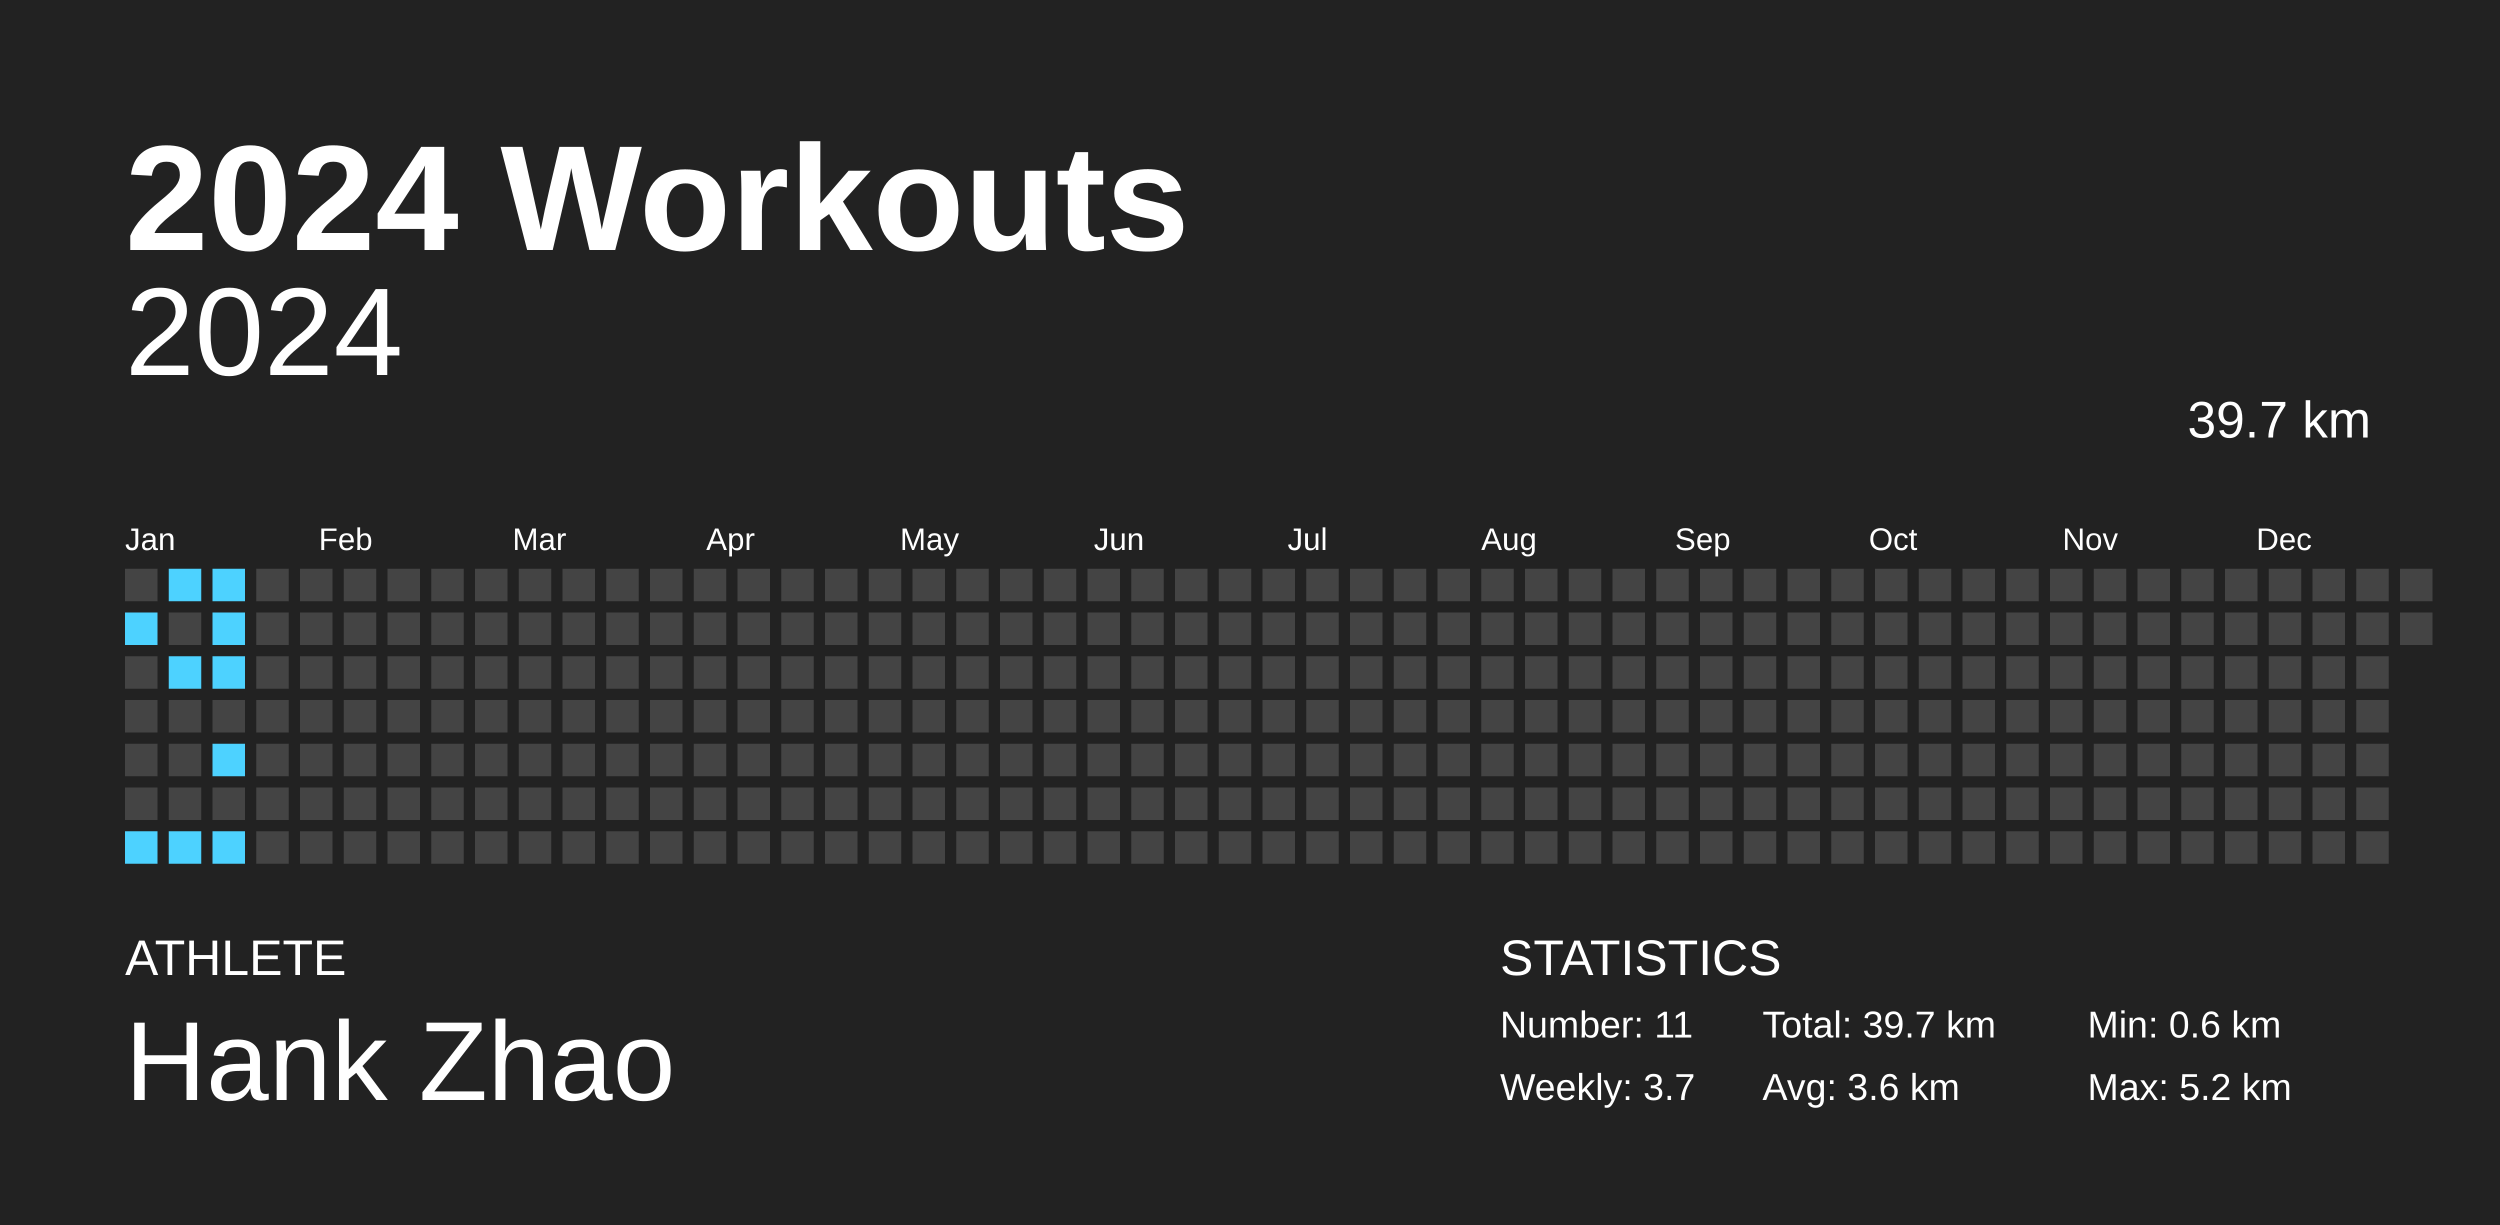
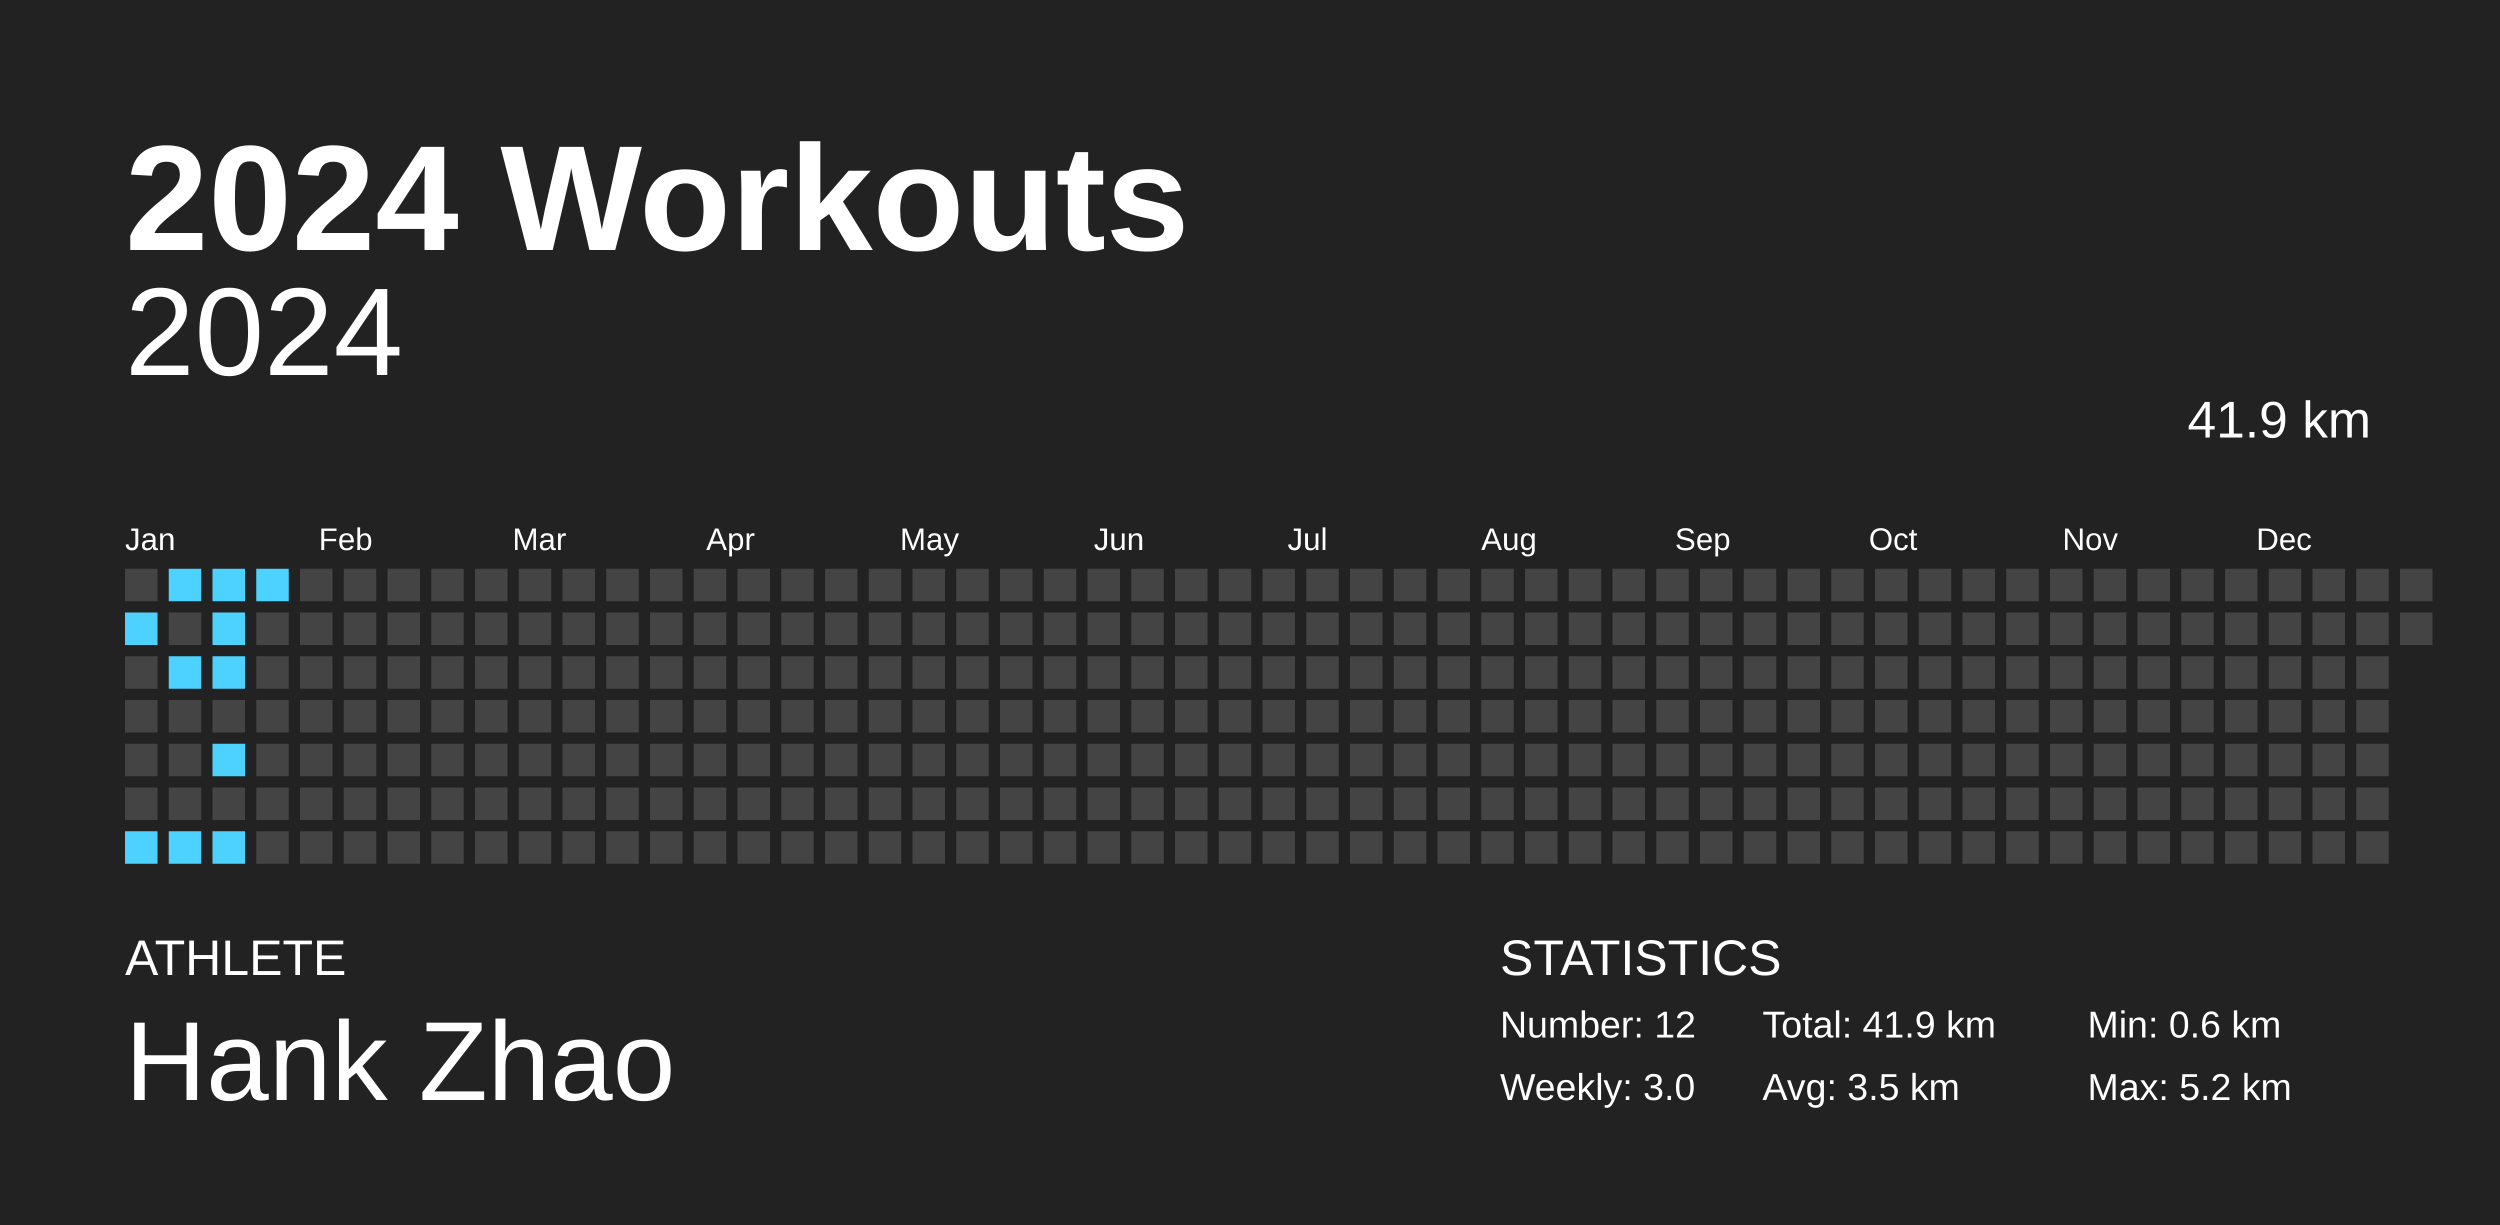
<svg xmlns="http://www.w3.org/2000/svg" baseProfile="full" height="98mm" version="1.1" viewBox="0,0,200,98" width="200mm">
  <defs />
  <rect fill="#222222" height="98" width="200" x="0" y="0" />
  <text fill="#FFFFFF" style="font-size:12px; font-family:Arial; font-weight:bold;" x="10" y="20">2024 Workouts</text>
  <text fill="#FFFFFF" style="font-size:4px; font-family:Arial" x="10" y="78">ATHLETE</text>
  <text fill="#FFFFFF" style="font-size:9px; font-family:Arial" x="10" y="88">Hank Zhao</text>
  <text fill="#FFFFFF" style="font-size:4px; font-family:Arial" x="120" y="78">STATISTICS</text>
-   <text fill="#FFFFFF" style="font-size:3px; font-family:Arial" x="120" y="83">Number: 11</text>
-   <text fill="#FFFFFF" style="font-size:3px; font-family:Arial" x="120" y="88">Weekly: 3.7</text>
-   <text fill="#FFFFFF" style="font-size:3px; font-family:Arial" x="141" y="83">Total: 39.7 km</text>
-   <text fill="#FFFFFF" style="font-size:3px; font-family:Arial" x="141" y="88">Avg: 3.6 km</text>
+   <text fill="#FFFFFF" style="font-size:3px; font-family:Arial" x="120" y="83">Number: 12</text>
+   <text fill="#FFFFFF" style="font-size:3px; font-family:Arial" x="120" y="88">Weekly: 3.0</text>
+   <text fill="#FFFFFF" style="font-size:3px; font-family:Arial" x="141" y="83">Total: 41.9 km</text>
+   <text fill="#FFFFFF" style="font-size:3px; font-family:Arial" x="141" y="88">Avg: 3.5 km</text>
  <text fill="#FFFFFF" style="font-size:3px; font-family:Arial" x="167" y="83">Min: 0.6 km</text>
  <text fill="#FFFFFF" style="font-size:3px; font-family:Arial" x="167" y="88">Max: 5.2 km</text>
  <text alignment-baseline="hanging" fill="#FFFFFF" style="font-size:10.0px; font-family:Arial;" x="10" y="30">2024</text>
-   <text alignment-baseline="hanging" fill="#FFFFFF" style="font-size:4.125px; font-family:Arial;" x="175" y="35">39.7 km</text>
+   <text alignment-baseline="hanging" fill="#FFFFFF" style="font-size:4.125px; font-family:Arial;" x="175" y="35">41.9 km</text>
  <text fill="#FFFFFF" style="font-size:2.5px; font-family:Arial" x="10.0" y="44">Jan</text>
  <text fill="#FFFFFF" style="font-size:2.5px; font-family:Arial" x="25.5" y="44">Feb</text>
  <text fill="#FFFFFF" style="font-size:2.5px; font-family:Arial" x="41.0" y="44">Mar</text>
  <text fill="#FFFFFF" style="font-size:2.5px; font-family:Arial" x="56.5" y="44">Apr</text>
  <text fill="#FFFFFF" style="font-size:2.5px; font-family:Arial" x="72.0" y="44">May</text>
  <text fill="#FFFFFF" style="font-size:2.5px; font-family:Arial" x="87.5" y="44">Jun</text>
  <text fill="#FFFFFF" style="font-size:2.5px; font-family:Arial" x="103.0" y="44">Jul</text>
  <text fill="#FFFFFF" style="font-size:2.5px; font-family:Arial" x="118.5" y="44">Aug</text>
  <text fill="#FFFFFF" style="font-size:2.5px; font-family:Arial" x="134.0" y="44">Sep</text>
  <text fill="#FFFFFF" style="font-size:2.5px; font-family:Arial" x="149.5" y="44">Oct</text>
  <text fill="#FFFFFF" style="font-size:2.5px; font-family:Arial" x="165.0" y="44">Nov</text>
  <text fill="#FFFFFF" style="font-size:2.5px; font-family:Arial" x="180.5" y="44">Dec</text>
  <rect fill="#444444" height="2.6" width="2.6" x="10.0" y="45.5" />
  <rect fill="#4dd2ff" height="2.6" width="2.6" x="10.0" y="49.0" />
  <rect fill="#444444" height="2.6" width="2.6" x="10.0" y="52.5" />
  <rect fill="#444444" height="2.6" width="2.6" x="10.0" y="56.0" />
  <rect fill="#444444" height="2.6" width="2.6" x="10.0" y="59.5" />
  <rect fill="#444444" height="2.6" width="2.6" x="10.0" y="63.0" />
  <rect fill="#4dd2ff" height="2.6" width="2.6" x="10.0" y="66.5" />
  <rect fill="#4dd2ff" height="2.6" width="2.6" x="13.5" y="45.5" />
  <rect fill="#444444" height="2.6" width="2.6" x="13.5" y="49.0" />
  <rect fill="#4dd2ff" height="2.6" width="2.6" x="13.5" y="52.5" />
  <rect fill="#444444" height="2.6" width="2.6" x="13.5" y="56.0" />
  <rect fill="#444444" height="2.6" width="2.6" x="13.5" y="59.5" />
  <rect fill="#444444" height="2.6" width="2.6" x="13.5" y="63.0" />
  <rect fill="#4dd2ff" height="2.6" width="2.6" x="13.5" y="66.5" />
  <rect fill="#4dd2ff" height="2.6" width="2.6" x="17.0" y="45.5" />
  <rect fill="#4dd2ff" height="2.6" width="2.6" x="17.0" y="49.0" />
  <rect fill="#4dd2ff" height="2.6" width="2.6" x="17.0" y="52.5" />
  <rect fill="#444444" height="2.6" width="2.6" x="17.0" y="56.0" />
  <rect fill="#4dd2ff" height="2.6" width="2.6" x="17.0" y="59.5" />
  <rect fill="#444444" height="2.6" width="2.6" x="17.0" y="63.0" />
  <rect fill="#4dd2ff" height="2.6" width="2.6" x="17.0" y="66.5" />
-   <rect fill="#444444" height="2.6" width="2.6" x="20.5" y="45.5" />
+   <rect fill="#4dd2ff" height="2.6" width="2.6" x="20.5" y="45.5" />
  <rect fill="#444444" height="2.6" width="2.6" x="20.5" y="49.0" />
  <rect fill="#444444" height="2.6" width="2.6" x="20.5" y="52.5" />
  <rect fill="#444444" height="2.6" width="2.6" x="20.5" y="56.0" />
  <rect fill="#444444" height="2.6" width="2.6" x="20.5" y="59.5" />
  <rect fill="#444444" height="2.6" width="2.6" x="20.5" y="63.0" />
  <rect fill="#444444" height="2.6" width="2.6" x="20.5" y="66.5" />
  <rect fill="#444444" height="2.6" width="2.6" x="24.0" y="45.5" />
  <rect fill="#444444" height="2.6" width="2.6" x="24.0" y="49.0" />
  <rect fill="#444444" height="2.6" width="2.6" x="24.0" y="52.5" />
  <rect fill="#444444" height="2.6" width="2.6" x="24.0" y="56.0" />
  <rect fill="#444444" height="2.6" width="2.6" x="24.0" y="59.5" />
  <rect fill="#444444" height="2.6" width="2.6" x="24.0" y="63.0" />
  <rect fill="#444444" height="2.6" width="2.6" x="24.0" y="66.5" />
  <rect fill="#444444" height="2.6" width="2.6" x="27.5" y="45.5" />
  <rect fill="#444444" height="2.6" width="2.6" x="27.5" y="49.0" />
  <rect fill="#444444" height="2.6" width="2.6" x="27.5" y="52.5" />
  <rect fill="#444444" height="2.6" width="2.6" x="27.5" y="56.0" />
  <rect fill="#444444" height="2.6" width="2.6" x="27.5" y="59.5" />
  <rect fill="#444444" height="2.6" width="2.6" x="27.5" y="63.0" />
  <rect fill="#444444" height="2.6" width="2.6" x="27.5" y="66.5" />
  <rect fill="#444444" height="2.6" width="2.6" x="31.0" y="45.5" />
  <rect fill="#444444" height="2.6" width="2.6" x="31.0" y="49.0" />
  <rect fill="#444444" height="2.6" width="2.6" x="31.0" y="52.5" />
  <rect fill="#444444" height="2.6" width="2.6" x="31.0" y="56.0" />
  <rect fill="#444444" height="2.6" width="2.6" x="31.0" y="59.5" />
  <rect fill="#444444" height="2.6" width="2.6" x="31.0" y="63.0" />
  <rect fill="#444444" height="2.6" width="2.6" x="31.0" y="66.5" />
  <rect fill="#444444" height="2.6" width="2.6" x="34.5" y="45.5" />
  <rect fill="#444444" height="2.6" width="2.6" x="34.5" y="49.0" />
  <rect fill="#444444" height="2.6" width="2.6" x="34.5" y="52.5" />
  <rect fill="#444444" height="2.6" width="2.6" x="34.5" y="56.0" />
  <rect fill="#444444" height="2.6" width="2.6" x="34.5" y="59.5" />
  <rect fill="#444444" height="2.6" width="2.6" x="34.5" y="63.0" />
  <rect fill="#444444" height="2.6" width="2.6" x="34.5" y="66.5" />
  <rect fill="#444444" height="2.6" width="2.6" x="38.0" y="45.5" />
  <rect fill="#444444" height="2.6" width="2.6" x="38.0" y="49.0" />
  <rect fill="#444444" height="2.6" width="2.6" x="38.0" y="52.5" />
  <rect fill="#444444" height="2.6" width="2.6" x="38.0" y="56.0" />
  <rect fill="#444444" height="2.6" width="2.6" x="38.0" y="59.5" />
  <rect fill="#444444" height="2.6" width="2.6" x="38.0" y="63.0" />
  <rect fill="#444444" height="2.6" width="2.6" x="38.0" y="66.5" />
  <rect fill="#444444" height="2.6" width="2.6" x="41.5" y="45.5" />
  <rect fill="#444444" height="2.6" width="2.6" x="41.5" y="49.0" />
  <rect fill="#444444" height="2.6" width="2.6" x="41.5" y="52.5" />
  <rect fill="#444444" height="2.6" width="2.6" x="41.5" y="56.0" />
  <rect fill="#444444" height="2.6" width="2.6" x="41.5" y="59.5" />
  <rect fill="#444444" height="2.6" width="2.6" x="41.5" y="63.0" />
  <rect fill="#444444" height="2.6" width="2.6" x="41.5" y="66.5" />
  <rect fill="#444444" height="2.6" width="2.6" x="45.0" y="45.5" />
  <rect fill="#444444" height="2.6" width="2.6" x="45.0" y="49.0" />
  <rect fill="#444444" height="2.6" width="2.6" x="45.0" y="52.5" />
  <rect fill="#444444" height="2.6" width="2.6" x="45.0" y="56.0" />
  <rect fill="#444444" height="2.6" width="2.6" x="45.0" y="59.5" />
  <rect fill="#444444" height="2.6" width="2.6" x="45.0" y="63.0" />
  <rect fill="#444444" height="2.6" width="2.6" x="45.0" y="66.5" />
  <rect fill="#444444" height="2.6" width="2.6" x="48.5" y="45.5" />
  <rect fill="#444444" height="2.6" width="2.6" x="48.5" y="49.0" />
  <rect fill="#444444" height="2.6" width="2.6" x="48.5" y="52.5" />
  <rect fill="#444444" height="2.6" width="2.6" x="48.5" y="56.0" />
  <rect fill="#444444" height="2.6" width="2.6" x="48.5" y="59.5" />
  <rect fill="#444444" height="2.6" width="2.6" x="48.5" y="63.0" />
  <rect fill="#444444" height="2.6" width="2.6" x="48.5" y="66.5" />
  <rect fill="#444444" height="2.6" width="2.6" x="52.0" y="45.5" />
  <rect fill="#444444" height="2.6" width="2.6" x="52.0" y="49.0" />
  <rect fill="#444444" height="2.6" width="2.6" x="52.0" y="52.5" />
  <rect fill="#444444" height="2.6" width="2.6" x="52.0" y="56.0" />
  <rect fill="#444444" height="2.6" width="2.6" x="52.0" y="59.5" />
  <rect fill="#444444" height="2.6" width="2.6" x="52.0" y="63.0" />
  <rect fill="#444444" height="2.6" width="2.6" x="52.0" y="66.5" />
  <rect fill="#444444" height="2.6" width="2.6" x="55.5" y="45.5" />
  <rect fill="#444444" height="2.6" width="2.6" x="55.5" y="49.0" />
  <rect fill="#444444" height="2.6" width="2.6" x="55.5" y="52.5" />
  <rect fill="#444444" height="2.6" width="2.6" x="55.5" y="56.0" />
  <rect fill="#444444" height="2.6" width="2.6" x="55.5" y="59.5" />
  <rect fill="#444444" height="2.6" width="2.6" x="55.5" y="63.0" />
  <rect fill="#444444" height="2.6" width="2.6" x="55.5" y="66.5" />
  <rect fill="#444444" height="2.6" width="2.6" x="59.0" y="45.5" />
  <rect fill="#444444" height="2.6" width="2.6" x="59.0" y="49.0" />
  <rect fill="#444444" height="2.6" width="2.6" x="59.0" y="52.5" />
  <rect fill="#444444" height="2.6" width="2.6" x="59.0" y="56.0" />
  <rect fill="#444444" height="2.6" width="2.6" x="59.0" y="59.5" />
  <rect fill="#444444" height="2.6" width="2.6" x="59.0" y="63.0" />
  <rect fill="#444444" height="2.6" width="2.6" x="59.0" y="66.5" />
  <rect fill="#444444" height="2.6" width="2.6" x="62.5" y="45.5" />
  <rect fill="#444444" height="2.6" width="2.6" x="62.5" y="49.0" />
  <rect fill="#444444" height="2.6" width="2.6" x="62.5" y="52.5" />
  <rect fill="#444444" height="2.6" width="2.6" x="62.5" y="56.0" />
  <rect fill="#444444" height="2.6" width="2.6" x="62.5" y="59.5" />
  <rect fill="#444444" height="2.6" width="2.6" x="62.5" y="63.0" />
  <rect fill="#444444" height="2.6" width="2.6" x="62.5" y="66.5" />
  <rect fill="#444444" height="2.6" width="2.6" x="66.0" y="45.5" />
  <rect fill="#444444" height="2.6" width="2.6" x="66.0" y="49.0" />
  <rect fill="#444444" height="2.6" width="2.6" x="66.0" y="52.5" />
  <rect fill="#444444" height="2.6" width="2.6" x="66.0" y="56.0" />
  <rect fill="#444444" height="2.6" width="2.6" x="66.0" y="59.5" />
  <rect fill="#444444" height="2.6" width="2.6" x="66.0" y="63.0" />
  <rect fill="#444444" height="2.6" width="2.6" x="66.0" y="66.5" />
  <rect fill="#444444" height="2.6" width="2.6" x="69.5" y="45.5" />
  <rect fill="#444444" height="2.6" width="2.6" x="69.5" y="49.0" />
  <rect fill="#444444" height="2.6" width="2.6" x="69.5" y="52.5" />
  <rect fill="#444444" height="2.6" width="2.6" x="69.5" y="56.0" />
  <rect fill="#444444" height="2.6" width="2.6" x="69.5" y="59.5" />
  <rect fill="#444444" height="2.6" width="2.6" x="69.5" y="63.0" />
  <rect fill="#444444" height="2.6" width="2.6" x="69.5" y="66.5" />
  <rect fill="#444444" height="2.6" width="2.6" x="73.0" y="45.5" />
  <rect fill="#444444" height="2.6" width="2.6" x="73.0" y="49.0" />
  <rect fill="#444444" height="2.6" width="2.6" x="73.0" y="52.5" />
  <rect fill="#444444" height="2.6" width="2.6" x="73.0" y="56.0" />
  <rect fill="#444444" height="2.6" width="2.6" x="73.0" y="59.5" />
  <rect fill="#444444" height="2.6" width="2.6" x="73.0" y="63.0" />
  <rect fill="#444444" height="2.6" width="2.6" x="73.0" y="66.5" />
  <rect fill="#444444" height="2.6" width="2.6" x="76.5" y="45.5" />
  <rect fill="#444444" height="2.6" width="2.6" x="76.5" y="49.0" />
  <rect fill="#444444" height="2.6" width="2.6" x="76.5" y="52.5" />
  <rect fill="#444444" height="2.6" width="2.6" x="76.5" y="56.0" />
  <rect fill="#444444" height="2.6" width="2.6" x="76.5" y="59.5" />
  <rect fill="#444444" height="2.6" width="2.6" x="76.5" y="63.0" />
  <rect fill="#444444" height="2.6" width="2.6" x="76.5" y="66.5" />
  <rect fill="#444444" height="2.6" width="2.6" x="80.0" y="45.5" />
  <rect fill="#444444" height="2.6" width="2.6" x="80.0" y="49.0" />
  <rect fill="#444444" height="2.6" width="2.6" x="80.0" y="52.5" />
  <rect fill="#444444" height="2.6" width="2.6" x="80.0" y="56.0" />
  <rect fill="#444444" height="2.6" width="2.6" x="80.0" y="59.5" />
  <rect fill="#444444" height="2.6" width="2.6" x="80.0" y="63.0" />
  <rect fill="#444444" height="2.6" width="2.6" x="80.0" y="66.5" />
  <rect fill="#444444" height="2.6" width="2.6" x="83.5" y="45.5" />
  <rect fill="#444444" height="2.6" width="2.6" x="83.5" y="49.0" />
  <rect fill="#444444" height="2.6" width="2.6" x="83.5" y="52.5" />
  <rect fill="#444444" height="2.6" width="2.6" x="83.5" y="56.0" />
  <rect fill="#444444" height="2.6" width="2.6" x="83.5" y="59.5" />
  <rect fill="#444444" height="2.6" width="2.6" x="83.5" y="63.0" />
  <rect fill="#444444" height="2.6" width="2.6" x="83.5" y="66.5" />
  <rect fill="#444444" height="2.6" width="2.6" x="87.0" y="45.5" />
  <rect fill="#444444" height="2.6" width="2.6" x="87.0" y="49.0" />
  <rect fill="#444444" height="2.6" width="2.6" x="87.0" y="52.5" />
  <rect fill="#444444" height="2.6" width="2.6" x="87.0" y="56.0" />
  <rect fill="#444444" height="2.6" width="2.6" x="87.0" y="59.5" />
  <rect fill="#444444" height="2.6" width="2.6" x="87.0" y="63.0" />
  <rect fill="#444444" height="2.6" width="2.6" x="87.0" y="66.5" />
  <rect fill="#444444" height="2.6" width="2.6" x="90.5" y="45.5" />
  <rect fill="#444444" height="2.6" width="2.6" x="90.5" y="49.0" />
  <rect fill="#444444" height="2.6" width="2.6" x="90.5" y="52.5" />
  <rect fill="#444444" height="2.6" width="2.6" x="90.5" y="56.0" />
  <rect fill="#444444" height="2.6" width="2.6" x="90.5" y="59.5" />
  <rect fill="#444444" height="2.6" width="2.6" x="90.5" y="63.0" />
  <rect fill="#444444" height="2.6" width="2.6" x="90.5" y="66.5" />
  <rect fill="#444444" height="2.6" width="2.6" x="94.0" y="45.5" />
  <rect fill="#444444" height="2.6" width="2.6" x="94.0" y="49.0" />
  <rect fill="#444444" height="2.6" width="2.6" x="94.0" y="52.5" />
  <rect fill="#444444" height="2.6" width="2.6" x="94.0" y="56.0" />
  <rect fill="#444444" height="2.6" width="2.6" x="94.0" y="59.5" />
  <rect fill="#444444" height="2.6" width="2.6" x="94.0" y="63.0" />
  <rect fill="#444444" height="2.6" width="2.6" x="94.0" y="66.5" />
  <rect fill="#444444" height="2.6" width="2.6" x="97.5" y="45.5" />
  <rect fill="#444444" height="2.6" width="2.6" x="97.5" y="49.0" />
  <rect fill="#444444" height="2.6" width="2.6" x="97.5" y="52.5" />
  <rect fill="#444444" height="2.6" width="2.6" x="97.5" y="56.0" />
  <rect fill="#444444" height="2.6" width="2.6" x="97.5" y="59.5" />
  <rect fill="#444444" height="2.6" width="2.6" x="97.5" y="63.0" />
  <rect fill="#444444" height="2.6" width="2.6" x="97.5" y="66.5" />
  <rect fill="#444444" height="2.6" width="2.6" x="101.0" y="45.5" />
  <rect fill="#444444" height="2.6" width="2.6" x="101.0" y="49.0" />
  <rect fill="#444444" height="2.6" width="2.6" x="101.0" y="52.5" />
  <rect fill="#444444" height="2.6" width="2.6" x="101.0" y="56.0" />
  <rect fill="#444444" height="2.6" width="2.6" x="101.0" y="59.5" />
  <rect fill="#444444" height="2.6" width="2.6" x="101.0" y="63.0" />
  <rect fill="#444444" height="2.6" width="2.6" x="101.0" y="66.5" />
  <rect fill="#444444" height="2.6" width="2.6" x="104.5" y="45.5" />
  <rect fill="#444444" height="2.6" width="2.6" x="104.5" y="49.0" />
  <rect fill="#444444" height="2.6" width="2.6" x="104.5" y="52.5" />
  <rect fill="#444444" height="2.6" width="2.6" x="104.5" y="56.0" />
  <rect fill="#444444" height="2.6" width="2.6" x="104.5" y="59.5" />
  <rect fill="#444444" height="2.6" width="2.6" x="104.5" y="63.0" />
  <rect fill="#444444" height="2.6" width="2.6" x="104.5" y="66.5" />
  <rect fill="#444444" height="2.6" width="2.6" x="108.0" y="45.5" />
  <rect fill="#444444" height="2.6" width="2.6" x="108.0" y="49.0" />
  <rect fill="#444444" height="2.6" width="2.6" x="108.0" y="52.5" />
  <rect fill="#444444" height="2.6" width="2.6" x="108.0" y="56.0" />
  <rect fill="#444444" height="2.6" width="2.6" x="108.0" y="59.5" />
  <rect fill="#444444" height="2.6" width="2.6" x="108.0" y="63.0" />
  <rect fill="#444444" height="2.6" width="2.6" x="108.0" y="66.5" />
  <rect fill="#444444" height="2.6" width="2.6" x="111.5" y="45.5" />
  <rect fill="#444444" height="2.6" width="2.6" x="111.5" y="49.0" />
  <rect fill="#444444" height="2.6" width="2.6" x="111.5" y="52.5" />
  <rect fill="#444444" height="2.6" width="2.6" x="111.5" y="56.0" />
  <rect fill="#444444" height="2.6" width="2.6" x="111.5" y="59.5" />
  <rect fill="#444444" height="2.6" width="2.6" x="111.5" y="63.0" />
  <rect fill="#444444" height="2.6" width="2.6" x="111.5" y="66.5" />
  <rect fill="#444444" height="2.6" width="2.6" x="115.0" y="45.5" />
  <rect fill="#444444" height="2.6" width="2.6" x="115.0" y="49.0" />
  <rect fill="#444444" height="2.6" width="2.6" x="115.0" y="52.5" />
  <rect fill="#444444" height="2.6" width="2.6" x="115.0" y="56.0" />
  <rect fill="#444444" height="2.6" width="2.6" x="115.0" y="59.5" />
  <rect fill="#444444" height="2.6" width="2.6" x="115.0" y="63.0" />
  <rect fill="#444444" height="2.6" width="2.6" x="115.0" y="66.5" />
  <rect fill="#444444" height="2.6" width="2.6" x="118.5" y="45.5" />
  <rect fill="#444444" height="2.6" width="2.6" x="118.5" y="49.0" />
  <rect fill="#444444" height="2.6" width="2.6" x="118.5" y="52.5" />
  <rect fill="#444444" height="2.6" width="2.6" x="118.5" y="56.0" />
  <rect fill="#444444" height="2.6" width="2.6" x="118.5" y="59.5" />
  <rect fill="#444444" height="2.6" width="2.6" x="118.5" y="63.0" />
  <rect fill="#444444" height="2.6" width="2.6" x="118.5" y="66.5" />
  <rect fill="#444444" height="2.6" width="2.6" x="122.0" y="45.5" />
  <rect fill="#444444" height="2.6" width="2.6" x="122.0" y="49.0" />
  <rect fill="#444444" height="2.6" width="2.6" x="122.0" y="52.5" />
  <rect fill="#444444" height="2.6" width="2.6" x="122.0" y="56.0" />
  <rect fill="#444444" height="2.6" width="2.6" x="122.0" y="59.5" />
  <rect fill="#444444" height="2.6" width="2.6" x="122.0" y="63.0" />
  <rect fill="#444444" height="2.6" width="2.6" x="122.0" y="66.5" />
  <rect fill="#444444" height="2.6" width="2.6" x="125.5" y="45.5" />
  <rect fill="#444444" height="2.6" width="2.6" x="125.5" y="49.0" />
  <rect fill="#444444" height="2.6" width="2.6" x="125.5" y="52.5" />
  <rect fill="#444444" height="2.6" width="2.6" x="125.5" y="56.0" />
  <rect fill="#444444" height="2.6" width="2.6" x="125.5" y="59.5" />
  <rect fill="#444444" height="2.6" width="2.6" x="125.5" y="63.0" />
  <rect fill="#444444" height="2.6" width="2.6" x="125.5" y="66.5" />
  <rect fill="#444444" height="2.6" width="2.6" x="129.0" y="45.5" />
  <rect fill="#444444" height="2.6" width="2.6" x="129.0" y="49.0" />
  <rect fill="#444444" height="2.6" width="2.6" x="129.0" y="52.5" />
  <rect fill="#444444" height="2.6" width="2.6" x="129.0" y="56.0" />
  <rect fill="#444444" height="2.6" width="2.6" x="129.0" y="59.5" />
  <rect fill="#444444" height="2.6" width="2.6" x="129.0" y="63.0" />
  <rect fill="#444444" height="2.6" width="2.6" x="129.0" y="66.5" />
  <rect fill="#444444" height="2.6" width="2.6" x="132.5" y="45.5" />
  <rect fill="#444444" height="2.6" width="2.6" x="132.5" y="49.0" />
  <rect fill="#444444" height="2.6" width="2.6" x="132.5" y="52.5" />
  <rect fill="#444444" height="2.6" width="2.6" x="132.5" y="56.0" />
  <rect fill="#444444" height="2.6" width="2.6" x="132.5" y="59.5" />
  <rect fill="#444444" height="2.6" width="2.6" x="132.5" y="63.0" />
  <rect fill="#444444" height="2.6" width="2.6" x="132.5" y="66.5" />
  <rect fill="#444444" height="2.6" width="2.6" x="136.0" y="45.5" />
  <rect fill="#444444" height="2.6" width="2.6" x="136.0" y="49.0" />
  <rect fill="#444444" height="2.6" width="2.6" x="136.0" y="52.5" />
  <rect fill="#444444" height="2.6" width="2.6" x="136.0" y="56.0" />
  <rect fill="#444444" height="2.6" width="2.6" x="136.0" y="59.5" />
  <rect fill="#444444" height="2.6" width="2.6" x="136.0" y="63.0" />
  <rect fill="#444444" height="2.6" width="2.6" x="136.0" y="66.5" />
  <rect fill="#444444" height="2.6" width="2.6" x="139.5" y="45.5" />
  <rect fill="#444444" height="2.6" width="2.6" x="139.5" y="49.0" />
  <rect fill="#444444" height="2.6" width="2.6" x="139.5" y="52.5" />
  <rect fill="#444444" height="2.6" width="2.6" x="139.5" y="56.0" />
  <rect fill="#444444" height="2.6" width="2.6" x="139.5" y="59.5" />
  <rect fill="#444444" height="2.6" width="2.6" x="139.5" y="63.0" />
  <rect fill="#444444" height="2.6" width="2.6" x="139.5" y="66.5" />
  <rect fill="#444444" height="2.6" width="2.6" x="143.0" y="45.5" />
  <rect fill="#444444" height="2.6" width="2.6" x="143.0" y="49.0" />
  <rect fill="#444444" height="2.6" width="2.6" x="143.0" y="52.5" />
  <rect fill="#444444" height="2.6" width="2.6" x="143.0" y="56.0" />
  <rect fill="#444444" height="2.6" width="2.6" x="143.0" y="59.5" />
  <rect fill="#444444" height="2.6" width="2.6" x="143.0" y="63.0" />
  <rect fill="#444444" height="2.6" width="2.6" x="143.0" y="66.5" />
  <rect fill="#444444" height="2.6" width="2.6" x="146.5" y="45.5" />
  <rect fill="#444444" height="2.6" width="2.6" x="146.5" y="49.0" />
  <rect fill="#444444" height="2.6" width="2.6" x="146.5" y="52.5" />
  <rect fill="#444444" height="2.6" width="2.6" x="146.5" y="56.0" />
  <rect fill="#444444" height="2.6" width="2.6" x="146.5" y="59.5" />
  <rect fill="#444444" height="2.6" width="2.6" x="146.5" y="63.0" />
  <rect fill="#444444" height="2.6" width="2.6" x="146.5" y="66.5" />
  <rect fill="#444444" height="2.6" width="2.6" x="150.0" y="45.5" />
  <rect fill="#444444" height="2.6" width="2.6" x="150.0" y="49.0" />
  <rect fill="#444444" height="2.6" width="2.6" x="150.0" y="52.5" />
  <rect fill="#444444" height="2.6" width="2.6" x="150.0" y="56.0" />
  <rect fill="#444444" height="2.6" width="2.6" x="150.0" y="59.5" />
  <rect fill="#444444" height="2.6" width="2.6" x="150.0" y="63.0" />
  <rect fill="#444444" height="2.6" width="2.6" x="150.0" y="66.5" />
  <rect fill="#444444" height="2.6" width="2.6" x="153.5" y="45.5" />
  <rect fill="#444444" height="2.6" width="2.6" x="153.5" y="49.0" />
  <rect fill="#444444" height="2.6" width="2.6" x="153.5" y="52.5" />
  <rect fill="#444444" height="2.6" width="2.6" x="153.5" y="56.0" />
  <rect fill="#444444" height="2.6" width="2.6" x="153.5" y="59.5" />
  <rect fill="#444444" height="2.6" width="2.6" x="153.5" y="63.0" />
  <rect fill="#444444" height="2.6" width="2.6" x="153.5" y="66.5" />
  <rect fill="#444444" height="2.6" width="2.6" x="157.0" y="45.5" />
  <rect fill="#444444" height="2.6" width="2.6" x="157.0" y="49.0" />
  <rect fill="#444444" height="2.6" width="2.6" x="157.0" y="52.5" />
  <rect fill="#444444" height="2.6" width="2.6" x="157.0" y="56.0" />
  <rect fill="#444444" height="2.6" width="2.6" x="157.0" y="59.5" />
  <rect fill="#444444" height="2.6" width="2.6" x="157.0" y="63.0" />
  <rect fill="#444444" height="2.6" width="2.6" x="157.0" y="66.5" />
  <rect fill="#444444" height="2.6" width="2.6" x="160.5" y="45.5" />
  <rect fill="#444444" height="2.6" width="2.6" x="160.5" y="49.0" />
  <rect fill="#444444" height="2.6" width="2.6" x="160.5" y="52.5" />
  <rect fill="#444444" height="2.6" width="2.6" x="160.5" y="56.0" />
  <rect fill="#444444" height="2.6" width="2.6" x="160.5" y="59.5" />
  <rect fill="#444444" height="2.6" width="2.6" x="160.5" y="63.0" />
  <rect fill="#444444" height="2.6" width="2.6" x="160.5" y="66.5" />
  <rect fill="#444444" height="2.6" width="2.6" x="164.0" y="45.5" />
  <rect fill="#444444" height="2.6" width="2.6" x="164.0" y="49.0" />
  <rect fill="#444444" height="2.6" width="2.6" x="164.0" y="52.5" />
  <rect fill="#444444" height="2.6" width="2.6" x="164.0" y="56.0" />
  <rect fill="#444444" height="2.6" width="2.6" x="164.0" y="59.5" />
  <rect fill="#444444" height="2.6" width="2.6" x="164.0" y="63.0" />
  <rect fill="#444444" height="2.6" width="2.6" x="164.0" y="66.5" />
  <rect fill="#444444" height="2.6" width="2.6" x="167.5" y="45.5" />
  <rect fill="#444444" height="2.6" width="2.6" x="167.5" y="49.0" />
  <rect fill="#444444" height="2.6" width="2.6" x="167.5" y="52.5" />
  <rect fill="#444444" height="2.6" width="2.6" x="167.5" y="56.0" />
  <rect fill="#444444" height="2.6" width="2.6" x="167.5" y="59.5" />
  <rect fill="#444444" height="2.6" width="2.6" x="167.5" y="63.0" />
  <rect fill="#444444" height="2.6" width="2.6" x="167.5" y="66.5" />
  <rect fill="#444444" height="2.6" width="2.6" x="171.0" y="45.5" />
  <rect fill="#444444" height="2.6" width="2.6" x="171.0" y="49.0" />
  <rect fill="#444444" height="2.6" width="2.6" x="171.0" y="52.5" />
  <rect fill="#444444" height="2.6" width="2.6" x="171.0" y="56.0" />
  <rect fill="#444444" height="2.6" width="2.6" x="171.0" y="59.5" />
  <rect fill="#444444" height="2.6" width="2.6" x="171.0" y="63.0" />
  <rect fill="#444444" height="2.6" width="2.6" x="171.0" y="66.5" />
  <rect fill="#444444" height="2.6" width="2.6" x="174.5" y="45.5" />
  <rect fill="#444444" height="2.6" width="2.6" x="174.5" y="49.0" />
  <rect fill="#444444" height="2.6" width="2.6" x="174.5" y="52.5" />
  <rect fill="#444444" height="2.6" width="2.6" x="174.5" y="56.0" />
  <rect fill="#444444" height="2.6" width="2.6" x="174.5" y="59.5" />
  <rect fill="#444444" height="2.6" width="2.6" x="174.5" y="63.0" />
  <rect fill="#444444" height="2.6" width="2.6" x="174.5" y="66.5" />
  <rect fill="#444444" height="2.6" width="2.6" x="178.0" y="45.5" />
  <rect fill="#444444" height="2.6" width="2.6" x="178.0" y="49.0" />
  <rect fill="#444444" height="2.6" width="2.6" x="178.0" y="52.5" />
  <rect fill="#444444" height="2.6" width="2.6" x="178.0" y="56.0" />
  <rect fill="#444444" height="2.6" width="2.6" x="178.0" y="59.5" />
  <rect fill="#444444" height="2.6" width="2.6" x="178.0" y="63.0" />
  <rect fill="#444444" height="2.6" width="2.6" x="178.0" y="66.5" />
  <rect fill="#444444" height="2.6" width="2.6" x="181.5" y="45.5" />
  <rect fill="#444444" height="2.6" width="2.6" x="181.5" y="49.0" />
  <rect fill="#444444" height="2.6" width="2.6" x="181.5" y="52.5" />
  <rect fill="#444444" height="2.6" width="2.6" x="181.5" y="56.0" />
  <rect fill="#444444" height="2.6" width="2.6" x="181.5" y="59.5" />
  <rect fill="#444444" height="2.6" width="2.6" x="181.5" y="63.0" />
  <rect fill="#444444" height="2.6" width="2.6" x="181.5" y="66.5" />
  <rect fill="#444444" height="2.6" width="2.6" x="185.0" y="45.5" />
  <rect fill="#444444" height="2.6" width="2.6" x="185.0" y="49.0" />
  <rect fill="#444444" height="2.6" width="2.6" x="185.0" y="52.5" />
  <rect fill="#444444" height="2.6" width="2.6" x="185.0" y="56.0" />
  <rect fill="#444444" height="2.6" width="2.6" x="185.0" y="59.5" />
  <rect fill="#444444" height="2.6" width="2.6" x="185.0" y="63.0" />
  <rect fill="#444444" height="2.6" width="2.6" x="185.0" y="66.5" />
  <rect fill="#444444" height="2.6" width="2.6" x="188.5" y="45.5" />
  <rect fill="#444444" height="2.6" width="2.6" x="188.5" y="49.0" />
  <rect fill="#444444" height="2.6" width="2.6" x="188.5" y="52.5" />
  <rect fill="#444444" height="2.6" width="2.6" x="188.5" y="56.0" />
  <rect fill="#444444" height="2.6" width="2.6" x="188.5" y="59.5" />
  <rect fill="#444444" height="2.6" width="2.6" x="188.5" y="63.0" />
  <rect fill="#444444" height="2.6" width="2.6" x="188.5" y="66.5" />
  <rect fill="#444444" height="2.6" width="2.6" x="192.0" y="45.5" />
  <rect fill="#444444" height="2.6" width="2.6" x="192.0" y="49.0" />
</svg>
